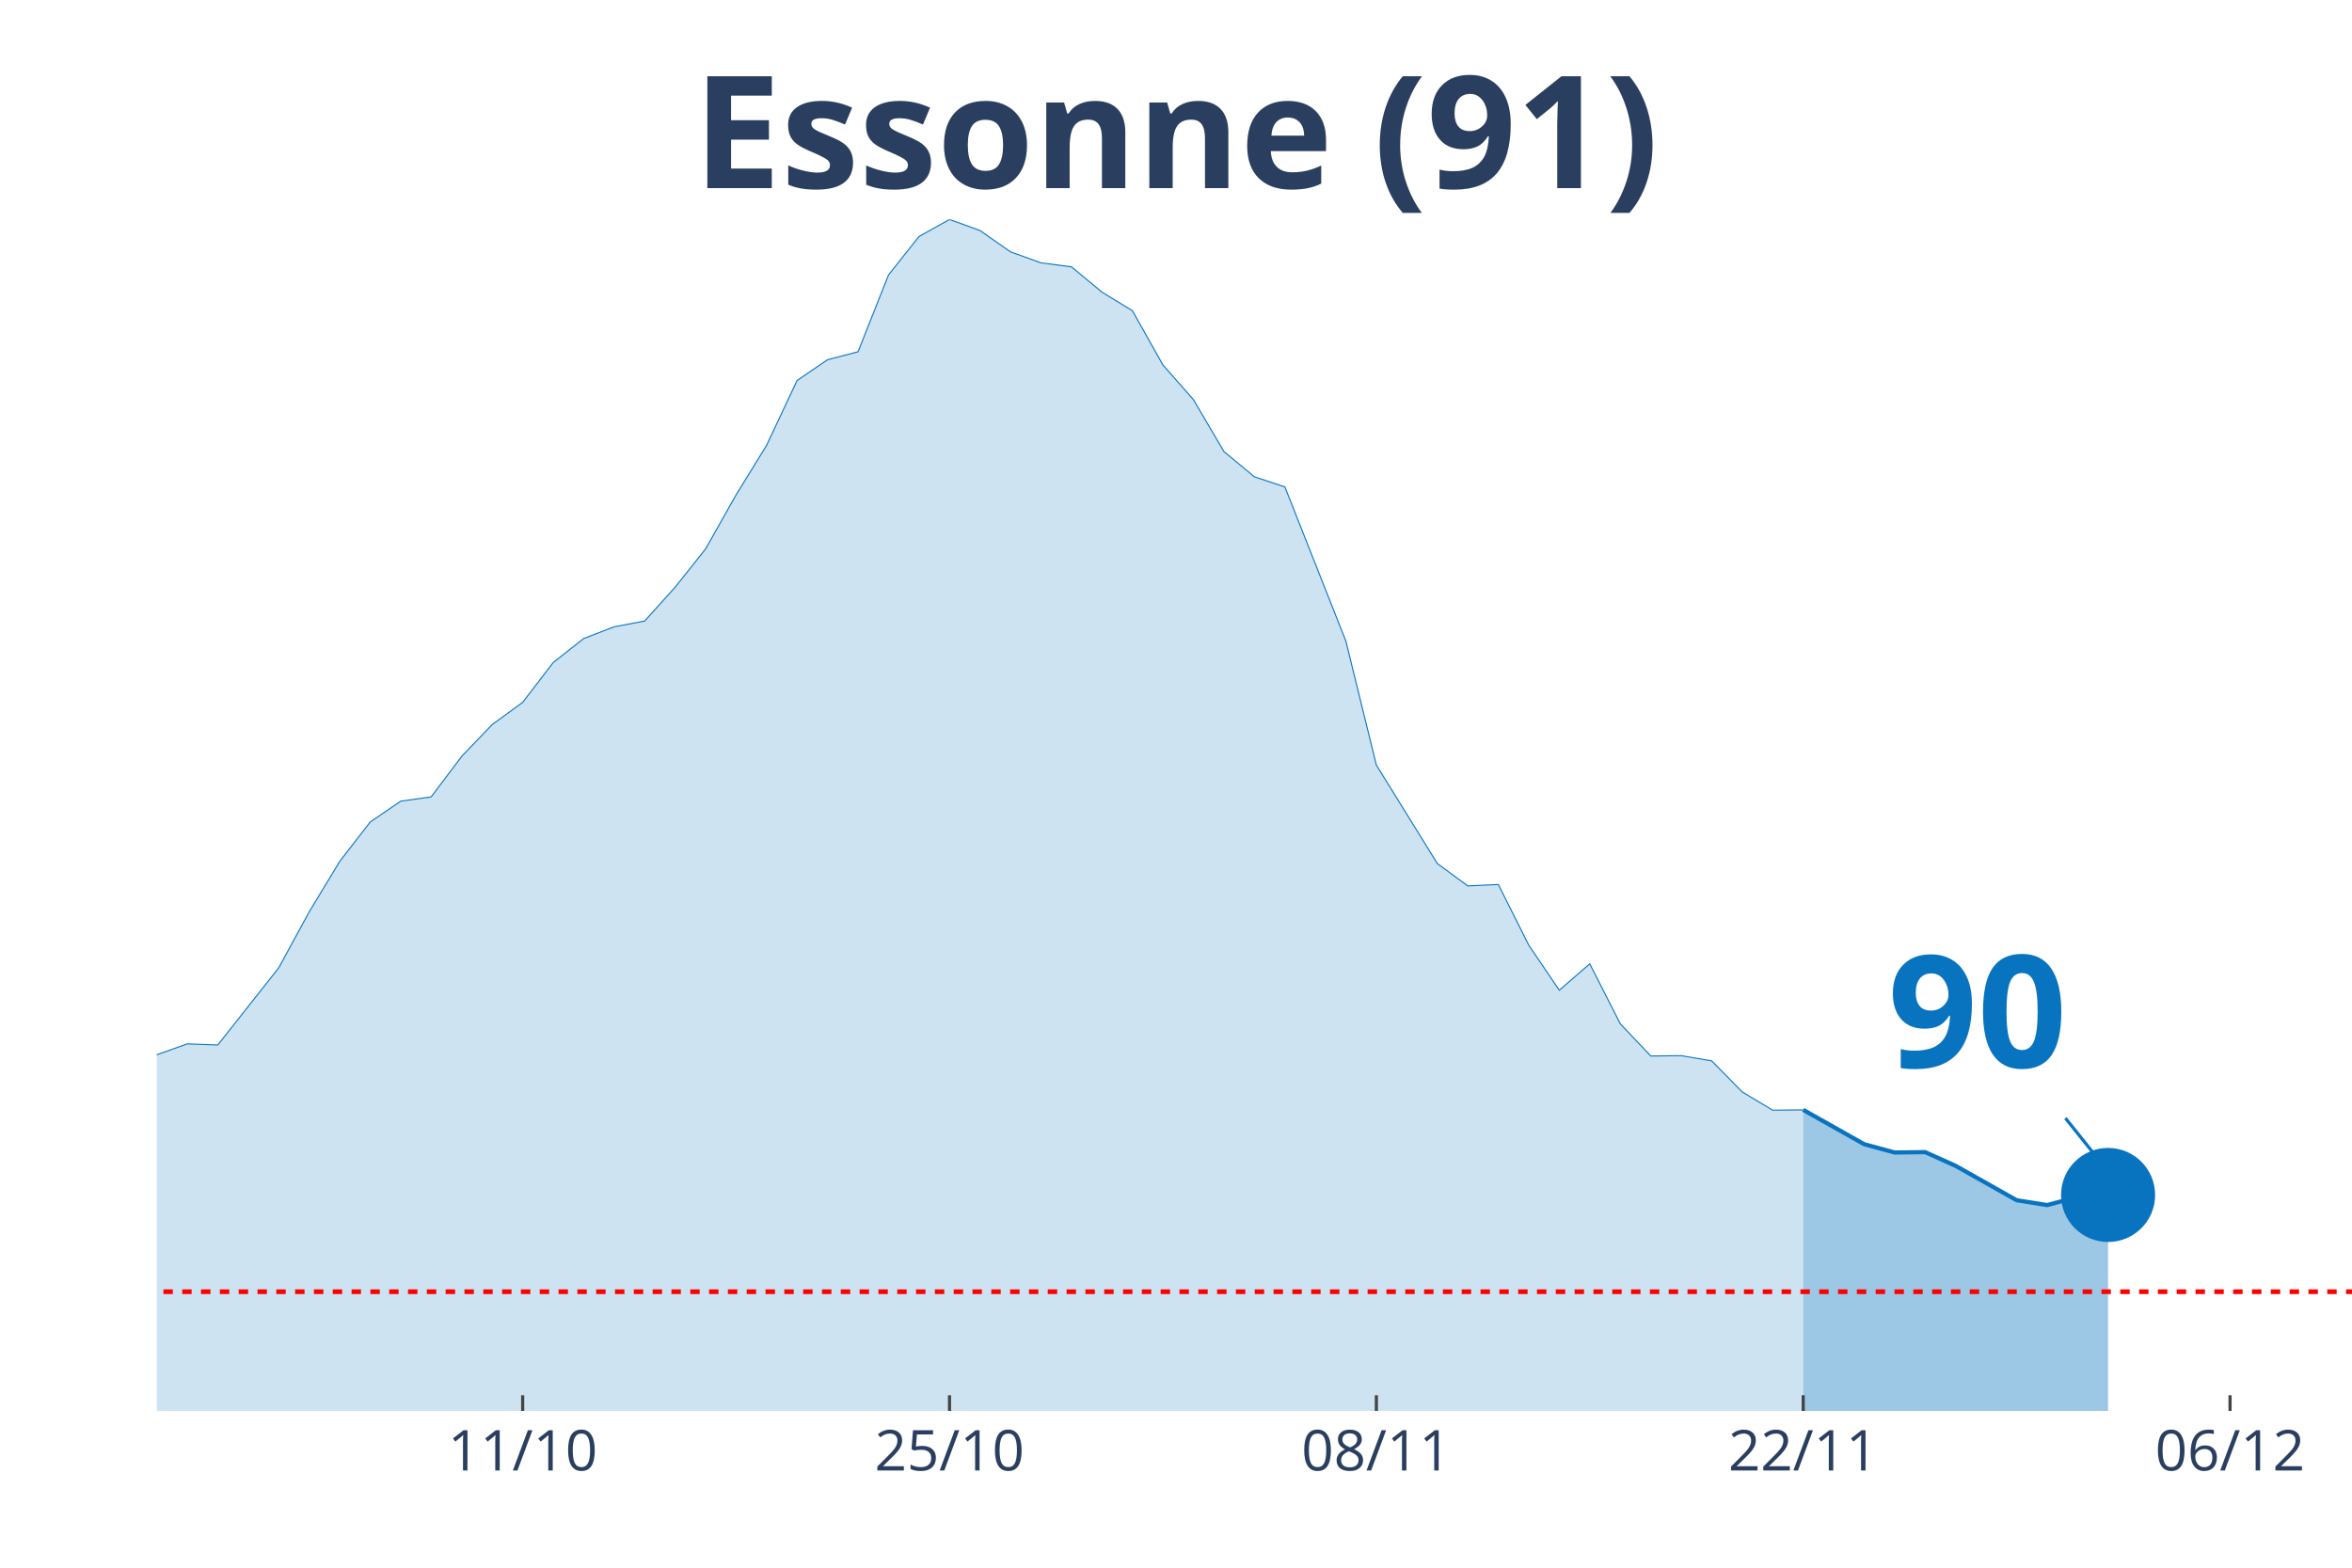
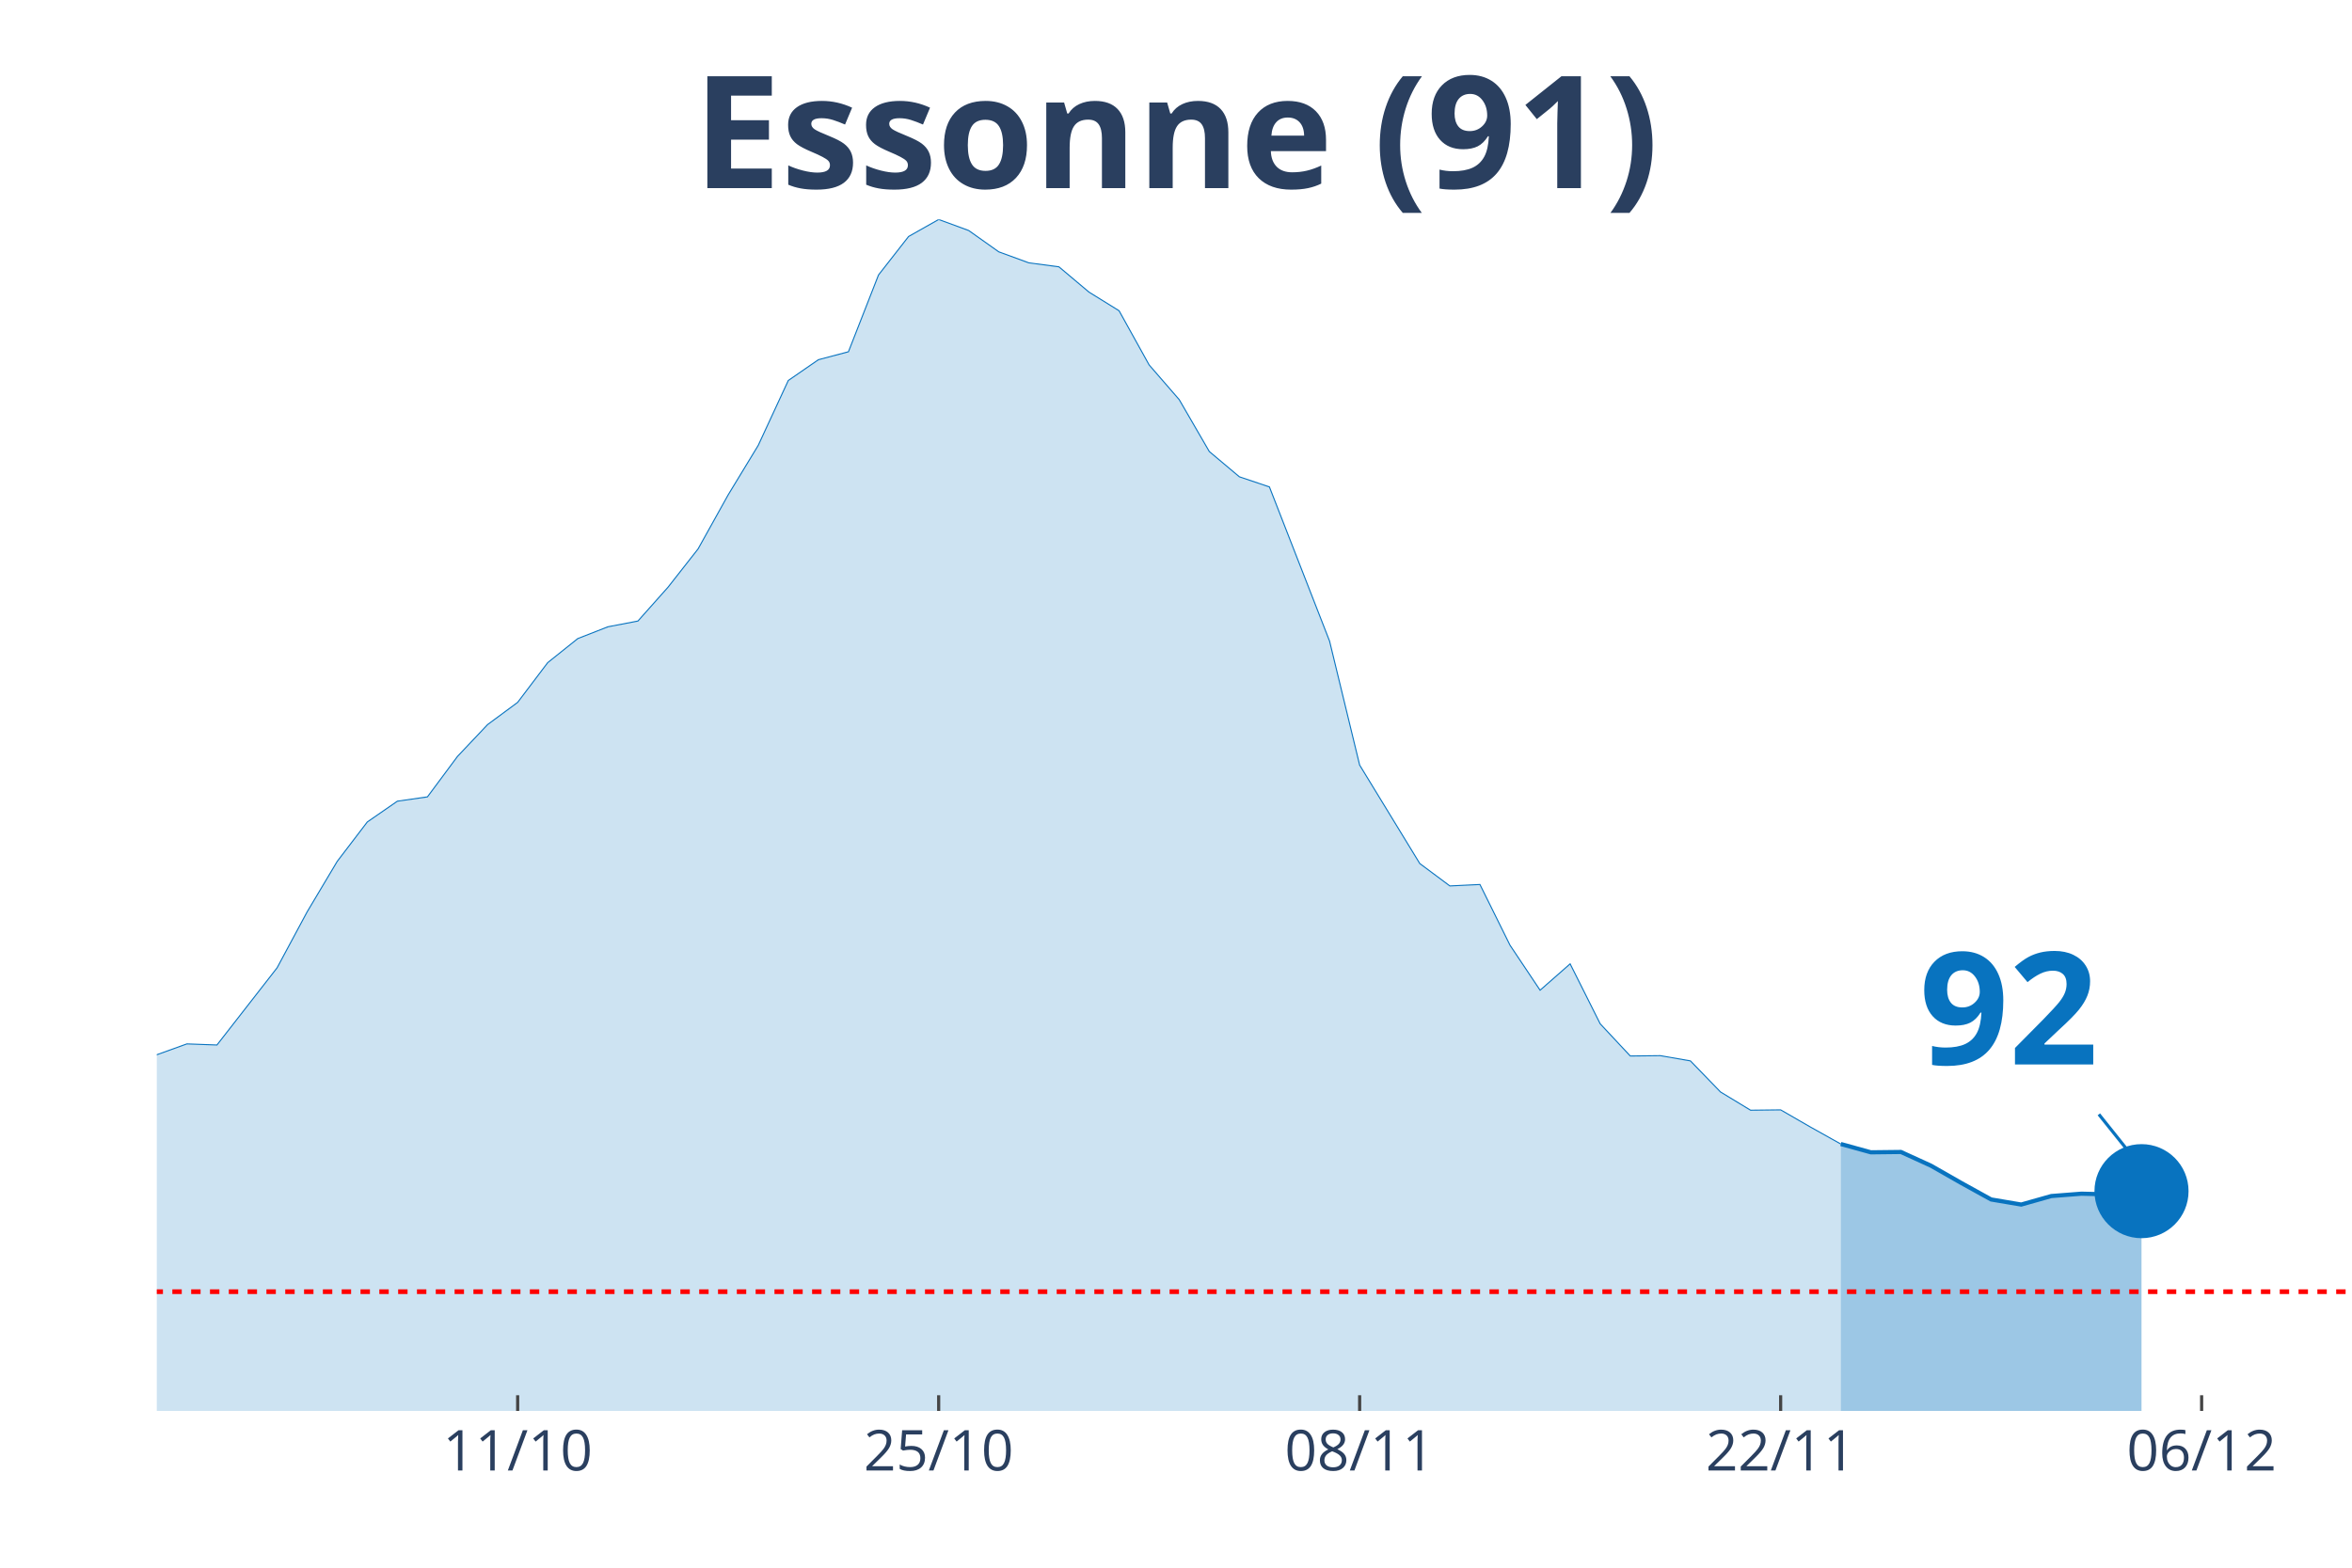
<svg xmlns="http://www.w3.org/2000/svg" class="main-svg" width="1125" height="750" style="" viewBox="0 0 750 500">
  <rect x="0" y="0" width="750" height="500" style="fill: rgb(0, 0, 0); fill-opacity: 0;" />
-   <defs id="defs-097435">
+   <defs id="defs-7a0ced">
    <g class="clips">
-       <clipPath id="clip097435xyplot" class="plotclip">
+       <clipPath id="clip7a0cedxyplot" class="plotclip">
        <rect width="700" height="380" />
      </clipPath>
-       <clipPath class="axesclip" id="clip097435x">
+       <clipPath class="axesclip" id="clip7a0cedx">
        <rect x="50" y="0" width="700" height="500" />
      </clipPath>
-       <clipPath class="axesclip" id="clip097435y">
+       <clipPath class="axesclip" id="clip7a0cedy">
        <rect x="0" y="70" width="750" height="380" />
      </clipPath>
-       <clipPath class="axesclip" id="clip097435xy">
+       <clipPath class="axesclip" id="clip7a0cedxy">
        <rect x="50" y="70" width="700" height="380" />
      </clipPath>
    </g>
    <g class="gradients" />
  </defs>
  <g class="bglayer">
    <rect class="bg" x="50" y="70" width="700" height="380" style="fill: rgb(0, 0, 0); fill-opacity: 0; stroke-width: 0;" />
  </g>
  <g class="layer-below">
    <g class="imagelayer" />
    <g class="shapelayer" />
  </g>
  <g class="cartesianlayer">
    <g class="subplot xy">
      <g class="layer-subplot">
        <g class="shapelayer" />
        <g class="imagelayer" />
      </g>
      <g class="gridlayer">
        <g class="x">
-           <path class="xgrid crisp" transform="translate(166.67,0)" d="M0,70v380" style="stroke: rgb(255, 255, 255); stroke-opacity: 1; stroke-width: 1px;" />
-           <path class="xgrid crisp" transform="translate(302.78,0)" d="M0,70v380" style="stroke: rgb(255, 255, 255); stroke-opacity: 1; stroke-width: 1px;" />
-           <path class="xgrid crisp" transform="translate(438.89,0)" d="M0,70v380" style="stroke: rgb(255, 255, 255); stroke-opacity: 1; stroke-width: 1px;" />
-           <path class="xgrid crisp" transform="translate(575,0)" d="M0,70v380" style="stroke: rgb(255, 255, 255); stroke-opacity: 1; stroke-width: 1px;" />
-           <path class="xgrid crisp" transform="translate(711.11,0)" d="M0,70v380" style="stroke: rgb(255, 255, 255); stroke-opacity: 1; stroke-width: 1px;" />
+           <path class="xgrid crisp" transform="translate(165.07,0)" d="M0,70v380" style="stroke: rgb(255, 255, 255); stroke-opacity: 1; stroke-width: 1px;" />
+           <path class="xgrid crisp" transform="translate(299.32,0)" d="M0,70v380" style="stroke: rgb(255, 255, 255); stroke-opacity: 1; stroke-width: 1px;" />
+           <path class="xgrid crisp" transform="translate(433.56,0)" d="M0,70v380" style="stroke: rgb(255, 255, 255); stroke-opacity: 1; stroke-width: 1px;" />
+           <path class="xgrid crisp" transform="translate(567.81,0)" d="M0,70v380" style="stroke: rgb(255, 255, 255); stroke-opacity: 1; stroke-width: 1px;" />
+           <path class="xgrid crisp" transform="translate(702.05,0)" d="M0,70v380" style="stroke: rgb(255, 255, 255); stroke-opacity: 1; stroke-width: 1px;" />
        </g>
        <g class="y" />
      </g>
      <g class="zerolinelayer" />
      <path class="xlines-below" />
      <path class="ylines-below" />
      <g class="overlines-below" />
      <g class="xaxislayer-below" />
      <g class="yaxislayer-below" />
      <g class="overaxes-below" />
-       <g class="plot" transform="translate(50, 70)" clip-path="url('#clip097435xyplot')">
+       <g class="plot" transform="translate(50, 70)" clip-path="url('#clip7a0cedxyplot')">
        <g class="scatterlayer mlayer">
-           <g class="trace scatter traceb048a5" style="stroke-miterlimit: 2;">
+           <g class="trace scatter trace8170dd" style="stroke-miterlimit: 2;">
            <g class="fills">
              <g>
-                 <path class="js-fill" d="M525,380L-1322.22,380L-1322.22,370.32L-1156.94,376.08L-1147.22,375.27L-729.17,374.18L-719.44,372.28L-670.83,368.47L-661.11,368.47L-563.89,360.4L-554.17,359.71L-466.67,352.51L-456.94,352.28L-379.17,342.31L-369.44,339.19L-311.11,325.53L-301.39,323.63L-281.94,318.44L-272.22,317.93L-233.33,312.74L-223.61,311.7L-204.17,304.03L-194.44,304.5L-175,301.67L-165.28,299.37L-155.56,297.64L-145.83,298.96L-136.11,294.81L-126.39,293.2L-116.67,293.37L-106.94,287.38L-77.78,274.47L-68.06,276.66L-48.61,275.62L-38.89,277.69L-29.17,276.71L-19.44,279.88L-9.72,275.62L0,266.4L9.72,262.94L19.44,263.29L38.89,238.67L48.61,220.81L58.33,204.73L68.06,192.16L77.78,185.53L87.5,184.15L97.22,171.24L106.94,161.1L116.67,154.01L126.39,141.33L136.11,133.66L145.83,129.91L155.56,128.07L165.28,117.29L175,105.07L184.72,87.84L194.44,72.05L204.17,51.35L213.89,44.73L223.61,42.19L233.33,17.69L243.06,5.42L252.78,0L262.5,3.52L272.22,10.32L281.94,13.83L291.67,15.1L301.39,23.17L311.11,29.11L320.83,46.4L330.56,57.46L340.28,74.01L350,82.07L359.72,85.3L379.17,134.47L388.89,174.01L408.33,205.42L418.06,212.56L427.78,212.1L437.5,231.47L447.22,245.82L456.94,237.41L466.67,256.54L476.39,266.8L486.11,266.69L495.83,268.36L505.56,278.27L515.28,284.09L525,283.98" style="fill: rgb(8, 115, 191); fill-opacity: 0.2; stroke-width: 0;" />
+                 <path class="js-fill" d="M536.99,380L-1304.11,380L-1304.11,370.32L-1141.1,376.08L-1131.51,375.27L-719.18,374.18L-709.59,372.28L-661.64,368.47L-652.05,368.47L-556.16,360.4L-546.58,359.71L-469.86,352.28L-460.27,352.51L-383.56,346.74L-373.97,342.31L-326.03,327.67L-316.44,327.67L-258.9,317.12L-249.32,317.29L-210.96,306.92L-201.37,304.03L-182.19,304.15L-172.6,301.67L-153.42,297.64L-143.84,298.96L-134.25,294.81L-124.66,293.2L-115.07,293.37L-105.48,287.38L-76.71,274.47L-67.12,276.66L-47.95,275.62L-38.36,277.69L-28.77,276.71L-19.18,279.88L-9.59,275.62L0,266.4L9.59,262.94L19.18,263.29L38.36,238.67L47.95,220.81L57.53,204.73L67.12,192.16L76.71,185.53L86.3,184.15L95.89,171.24L105.48,161.1L115.07,154.01L124.66,141.33L134.25,133.66L143.84,129.91L153.42,128.07L163.01,117.29L172.6,105.07L182.19,87.84L191.78,72.05L201.37,51.35L210.96,44.73L220.55,42.19L230.14,17.69L239.73,5.42L249.32,0L258.9,3.52L268.49,10.32L278.08,13.83L287.67,15.1L297.26,23.17L306.85,29.11L316.44,46.4L326.03,57.46L335.62,74.01L345.21,82.07L354.79,85.3L373.97,134.47L383.56,174.01L402.74,205.42L412.33,212.56L421.92,212.1L431.51,231.47L441.1,245.82L450.68,237.41L460.27,256.54L469.86,266.8L479.45,266.69L489.04,268.36L498.63,278.27L508.22,284.09L517.81,283.98L527.4,289.51L536.99,294.87" style="fill: rgb(8, 115, 191); fill-opacity: 0.2; stroke-width: 0;" />
              </g>
            </g>
            <g class="errorbars" />
            <g class="lines">
-               <path class="js-line" d="M-1322.22,370.32L-1156.94,376.08L-1147.22,375.27L-729.17,374.18L-719.44,372.28L-670.83,368.47L-661.11,368.47L-563.89,360.4L-554.17,359.71L-466.67,352.51L-456.94,352.28L-379.17,342.31L-369.44,339.19L-311.11,325.53L-301.39,323.63L-281.94,318.44L-272.22,317.93L-233.33,312.74L-223.61,311.7L-204.17,304.03L-194.44,304.5L-175,301.67L-165.28,299.37L-155.56,297.64L-145.83,298.96L-136.11,294.81L-126.39,293.2L-116.67,293.37L-106.94,287.38L-77.78,274.47L-68.06,276.66L-48.61,275.62L-38.89,277.69L-29.17,276.71L-19.44,279.88L-9.72,275.62L0,266.4L9.72,262.94L19.44,263.29L38.89,238.67L48.61,220.81L58.33,204.73L68.06,192.16L77.78,185.53L87.5,184.15L97.22,171.24L106.94,161.1L116.67,154.01L126.39,141.33L136.11,133.66L145.83,129.91L155.56,128.07L165.28,117.29L175,105.07L184.72,87.84L194.44,72.05L204.17,51.35L213.89,44.73L223.61,42.19L233.33,17.69L243.06,5.42L252.78,0L262.5,3.52L272.22,10.32L281.94,13.83L291.67,15.1L301.39,23.17L311.11,29.11L320.83,46.4L330.56,57.46L340.28,74.01L350,82.07L359.72,85.3L379.17,134.47L388.89,174.01L408.33,205.42L418.06,212.56L427.78,212.1L437.5,231.47L447.22,245.82L456.94,237.41L466.67,256.54L476.39,266.8L486.11,266.69L495.83,268.36L505.56,278.27L515.28,284.09L525,283.98" style="vector-effect: non-scaling-stroke; fill: none; stroke: rgb(8, 115, 191); stroke-opacity: 1; stroke-width: 0.5px; opacity: 1;" />
+               <path class="js-line" d="M-1304.11,370.32L-1141.1,376.08L-1131.51,375.27L-719.18,374.18L-709.59,372.28L-661.64,368.47L-652.05,368.47L-556.16,360.4L-546.58,359.71L-469.86,352.28L-460.27,352.51L-383.56,346.74L-373.97,342.31L-326.03,327.67L-316.44,327.67L-258.9,317.12L-249.32,317.29L-210.96,306.92L-201.37,304.03L-182.19,304.15L-172.6,301.67L-153.42,297.64L-143.84,298.96L-134.25,294.81L-124.66,293.2L-115.07,293.37L-105.48,287.38L-76.71,274.47L-67.12,276.66L-47.95,275.62L-38.36,277.69L-28.77,276.71L-19.18,279.88L-9.59,275.62L0,266.4L9.59,262.94L19.18,263.29L38.36,238.67L47.95,220.81L57.53,204.73L67.12,192.16L76.71,185.53L86.3,184.15L95.89,171.24L105.48,161.1L115.07,154.01L124.66,141.33L134.25,133.66L143.84,129.91L153.42,128.07L163.01,117.29L172.6,105.07L182.19,87.84L191.78,72.05L201.37,51.35L210.96,44.73L220.55,42.19L230.14,17.69L239.73,5.42L249.32,0L258.9,3.52L268.49,10.32L278.08,13.83L287.67,15.1L297.26,23.17L306.85,29.11L316.44,46.4L326.03,57.46L335.62,74.01L345.21,82.07L354.79,85.3L373.97,134.47L383.56,174.01L402.74,205.42L412.33,212.56L421.92,212.1L431.51,231.47L441.1,245.82L450.68,237.41L460.27,256.54L469.86,266.8L479.45,266.69L489.04,268.36L498.63,278.27L508.22,284.09L517.81,283.98L527.4,289.51L536.99,294.87" style="vector-effect: non-scaling-stroke; fill: none; stroke: rgb(8, 115, 191); stroke-opacity: 1; stroke-width: 0.5px; opacity: 1;" />
            </g>
            <g class="points" />
            <g class="text" />
          </g>
-           <g class="trace scatter trace53e422" style="stroke-miterlimit: 2;">
+           <g class="trace scatter traceaa4b4c" style="stroke-miterlimit: 2;">
            <g class="fills">
              <g>
-                 <path class="js-fill" d="M622.22,380L525,380L525,283.98L544.44,294.93L554.17,297.58L563.89,297.46L573.61,301.84L593.06,312.8L602.78,314.35L612.5,311.76L622.22,311.12" style="fill: rgb(8, 115, 191); fill-opacity: 0.4; stroke-width: 0;" />
+                 <path class="js-fill" d="M632.88,380L536.99,380L536.99,294.87L546.58,297.52L556.16,297.41L565.75,301.79L575.34,307.26L584.93,312.56L594.52,314.18L604.11,311.47L613.7,310.72L623.29,310.95L632.88,309.91" style="fill: rgb(8, 115, 191); fill-opacity: 0.4; stroke-width: 0;" />
              </g>
            </g>
            <g class="errorbars" />
            <g class="lines">
-               <path class="js-line" d="M525,283.98L544.44,294.93L554.17,297.58L563.89,297.46L573.61,301.84L593.06,312.8L602.78,314.35L612.5,311.76L622.22,311.12" style="vector-effect: non-scaling-stroke; fill: none; stroke: rgb(8, 115, 191); stroke-opacity: 1; stroke-width: 2px; opacity: 1;" />
+               <path class="js-line" d="M536.99,294.87L546.58,297.52L556.16,297.41L565.75,301.79L575.34,307.26L584.93,312.56L594.52,314.18L604.11,311.47L613.7,310.72L623.29,310.95L632.88,309.91" style="vector-effect: non-scaling-stroke; fill: none; stroke: rgb(8, 115, 191); stroke-opacity: 1; stroke-width: 2px; opacity: 1;" />
            </g>
            <g class="points" />
            <g class="text" />
          </g>
-           <g class="trace scatter trace1485e3" style="stroke-miterlimit: 2; opacity: 1;">
+           <g class="trace scatter trace8af67c" style="stroke-miterlimit: 2; opacity: 1;">
            <g class="fills" />
            <g class="errorbars" />
            <g class="lines" />
            <g class="points">
-               <path class="point" transform="translate(622.22,311.12)" d="M15,0A15,15 0 1,1 0,-15A15,15 0 0,1 15,0Z" style="opacity: 1; stroke-width: 0px; fill: rgb(8, 115, 191); fill-opacity: 1;" />
+               <path class="point" transform="translate(632.88,309.91)" d="M15,0A15,15 0 1,1 0,-15A15,15 0 0,1 15,0Z" style="opacity: 1; stroke-width: 0px; fill: rgb(8, 115, 191); fill-opacity: 1;" />
            </g>
            <g class="text" />
          </g>
        </g>
      </g>
      <g class="overplot" />
      <path class="xlines-above crisp" style="fill: none; stroke-width: 1px; stroke: rgb(0, 0, 0); stroke-opacity: 0;" d="" />
      <path class="ylines-above crisp" style="fill: none;" d="M0,0" />
      <g class="overlines-above" />
      <g class="xaxislayer-above">
-         <path class="xtick ticks crisp" d="M0,450v-5" transform="translate(166.67,0)" style="stroke: rgb(68, 68, 68); stroke-opacity: 1; stroke-width: 1px;" />
-         <path class="xtick ticks crisp" d="M0,450v-5" transform="translate(302.78,0)" style="stroke: rgb(68, 68, 68); stroke-opacity: 1; stroke-width: 1px;" />
-         <path class="xtick ticks crisp" d="M0,450v-5" transform="translate(438.89,0)" style="stroke: rgb(68, 68, 68); stroke-opacity: 1; stroke-width: 1px;" />
-         <path class="xtick ticks crisp" d="M0,450v-5" transform="translate(575,0)" style="stroke: rgb(68, 68, 68); stroke-opacity: 1; stroke-width: 1px;" />
-         <path class="xtick ticks crisp" d="M0,450v-5" transform="translate(711.11,0)" style="stroke: rgb(68, 68, 68); stroke-opacity: 1; stroke-width: 1px;" />
+         <path class="xtick ticks crisp" d="M0,450v-5" transform="translate(165.07,0)" style="stroke: rgb(68, 68, 68); stroke-opacity: 1; stroke-width: 1px;" />
+         <path class="xtick ticks crisp" d="M0,450v-5" transform="translate(299.32,0)" style="stroke: rgb(68, 68, 68); stroke-opacity: 1; stroke-width: 1px;" />
+         <path class="xtick ticks crisp" d="M0,450v-5" transform="translate(433.56,0)" style="stroke: rgb(68, 68, 68); stroke-opacity: 1; stroke-width: 1px;" />
+         <path class="xtick ticks crisp" d="M0,450v-5" transform="translate(567.81,0)" style="stroke: rgb(68, 68, 68); stroke-opacity: 1; stroke-width: 1px;" />
+         <path class="xtick ticks crisp" d="M0,450v-5" transform="translate(702.05,0)" style="stroke: rgb(68, 68, 68); stroke-opacity: 1; stroke-width: 1px;" />
        <g class="xtick">
-           <text text-anchor="middle" x="0" y="469" transform="translate(166.67,0)" style="font-family: 'Open Sans', verdana, arial, sans-serif; font-size: 18px; fill: rgb(42, 63, 95); fill-opacity: 1; white-space: pre;">11/10</text>
+           <text text-anchor="middle" x="0" y="469" transform="translate(165.07,0)" style="font-family: 'Open Sans', verdana, arial, sans-serif; font-size: 18px; fill: rgb(42, 63, 95); fill-opacity: 1; white-space: pre;">11/10</text>
        </g>
        <g class="xtick">
-           <text text-anchor="middle" x="0" y="469" transform="translate(302.78,0)" style="font-family: 'Open Sans', verdana, arial, sans-serif; font-size: 18px; fill: rgb(42, 63, 95); fill-opacity: 1; white-space: pre;">25/10</text>
+           <text text-anchor="middle" x="0" y="469" transform="translate(299.32,0)" style="font-family: 'Open Sans', verdana, arial, sans-serif; font-size: 18px; fill: rgb(42, 63, 95); fill-opacity: 1; white-space: pre;">25/10</text>
        </g>
        <g class="xtick">
-           <text text-anchor="middle" x="0" y="469" transform="translate(438.89,0)" style="font-family: 'Open Sans', verdana, arial, sans-serif; font-size: 18px; fill: rgb(42, 63, 95); fill-opacity: 1; white-space: pre;">08/11</text>
+           <text text-anchor="middle" x="0" y="469" transform="translate(433.56,0)" style="font-family: 'Open Sans', verdana, arial, sans-serif; font-size: 18px; fill: rgb(42, 63, 95); fill-opacity: 1; white-space: pre;">08/11</text>
        </g>
        <g class="xtick">
-           <text text-anchor="middle" x="0" y="469" transform="translate(575,0)" style="font-family: 'Open Sans', verdana, arial, sans-serif; font-size: 18px; fill: rgb(42, 63, 95); fill-opacity: 1; white-space: pre;">22/11</text>
+           <text text-anchor="middle" x="0" y="469" transform="translate(567.81,0)" style="font-family: 'Open Sans', verdana, arial, sans-serif; font-size: 18px; fill: rgb(42, 63, 95); fill-opacity: 1; white-space: pre;">22/11</text>
        </g>
        <g class="xtick">
-           <text text-anchor="middle" x="0" y="469" transform="translate(711.11,0)" style="font-family: 'Open Sans', verdana, arial, sans-serif; font-size: 18px; fill: rgb(42, 63, 95); fill-opacity: 1; white-space: pre;">06/12</text>
+           <text text-anchor="middle" x="0" y="469" transform="translate(702.05,0)" style="font-family: 'Open Sans', verdana, arial, sans-serif; font-size: 18px; fill: rgb(42, 63, 95); fill-opacity: 1; white-space: pre;">06/12</text>
        </g>
      </g>
      <g class="yaxislayer-above" />
      <g class="overaxes-above" />
    </g>
  </g>
  <g class="polarlayer" />
  <g class="ternarylayer" />
  <g class="geolayer" />
  <g class="funnelarealayer" />
  <g class="pielayer" />
  <g class="treemaplayer" />
  <g class="sunburstlayer" />
  <g class="glimages" />
-   <defs id="topdefs-097435">
+   <defs id="topdefs-7a0ced">
    <g class="clips" />
  </defs>
  <g class="layer-above">
    <g class="imagelayer" />
    <g class="shapelayer">
-       <path data-index="0" fill-rule="evenodd" d="M-5413.89,411.98L1693.06,411.98" clip-path="url('#clip097435xy')" style="opacity: 1; stroke: rgb(255, 0, 0); stroke-opacity: 1; fill: rgb(0, 0, 0); fill-opacity: 0; stroke-dasharray: 3px, 3px; stroke-width: 1.5px;" />
+       <path data-index="0" fill-rule="evenodd" d="M-5339.04,411.98L1670.55,411.98" clip-path="url('#clip7a0cedxy')" style="opacity: 1; stroke: rgb(255, 0, 0); stroke-opacity: 1; fill: rgb(0, 0, 0); fill-opacity: 0; stroke-dasharray: 3px, 3px; stroke-width: 1.5px;" />
    </g>
  </g>
  <g class="infolayer">
    <g class="g-gtitle">
      <text class="gtitle" x="375" y="25" text-anchor="middle" dy="0.7em" style="font-family: 'Open Sans', verdana, arial, sans-serif; font-size: 50px; fill: rgb(42, 63, 95); opacity: 1; font-weight: normal; white-space: pre;">
        <tspan style="font-weight:bold">Essonne (91)</tspan>
      </text>
    </g>
    <g class="g-xtitle" />
    <g class="annotation" data-index="0" style="opacity: 1;">
-       <g class="annotation-text-g" transform="rotate(0,630.22,321.12)">
-         <g class="cursor-pointer" transform="translate(587, 285)">
+       <g class="annotation-text-g" transform="rotate(0,640.88,319.91)">
+         <g class="cursor-pointer" transform="translate(597, 284)">
          <rect class="bg" x="0.5" y="0.5" width="86" height="71" style="stroke-width: 1px; stroke: rgb(0, 0, 0); stroke-opacity: 0; fill: rgb(255, 255, 255); fill-opacity: 0.6;" />
          <text class="annotation-text" text-anchor="middle" x="43.531" y="55.5" style="font-family: 'Open Sans', verdana, arial, sans-serif; font-size: 50px; fill: rgb(8, 115, 191); fill-opacity: 1; white-space: pre;">
-             <tspan style="font-weight:bold">90 </tspan>
+             <tspan style="font-weight:bold">92 </tspan>
          </text>
        </g>
      </g>
      <g class="annotation-arrow-g" style="opacity: 1;">
-         <path d="M658.62,356.62L670.22,371.12" style="stroke-width: 1px; stroke: rgb(8, 115, 191); stroke-opacity: 1; stroke-dasharray: 0px, 0px, 18.569px, 18.569px;" />
+         <path d="M669.28,355.41L680.88,369.91" style="stroke-width: 1px; stroke: rgb(8, 115, 191); stroke-opacity: 1; stroke-dasharray: 0px, 0px, 18.569px, 18.569px;" />
      </g>
    </g>
  </g>
</svg>
